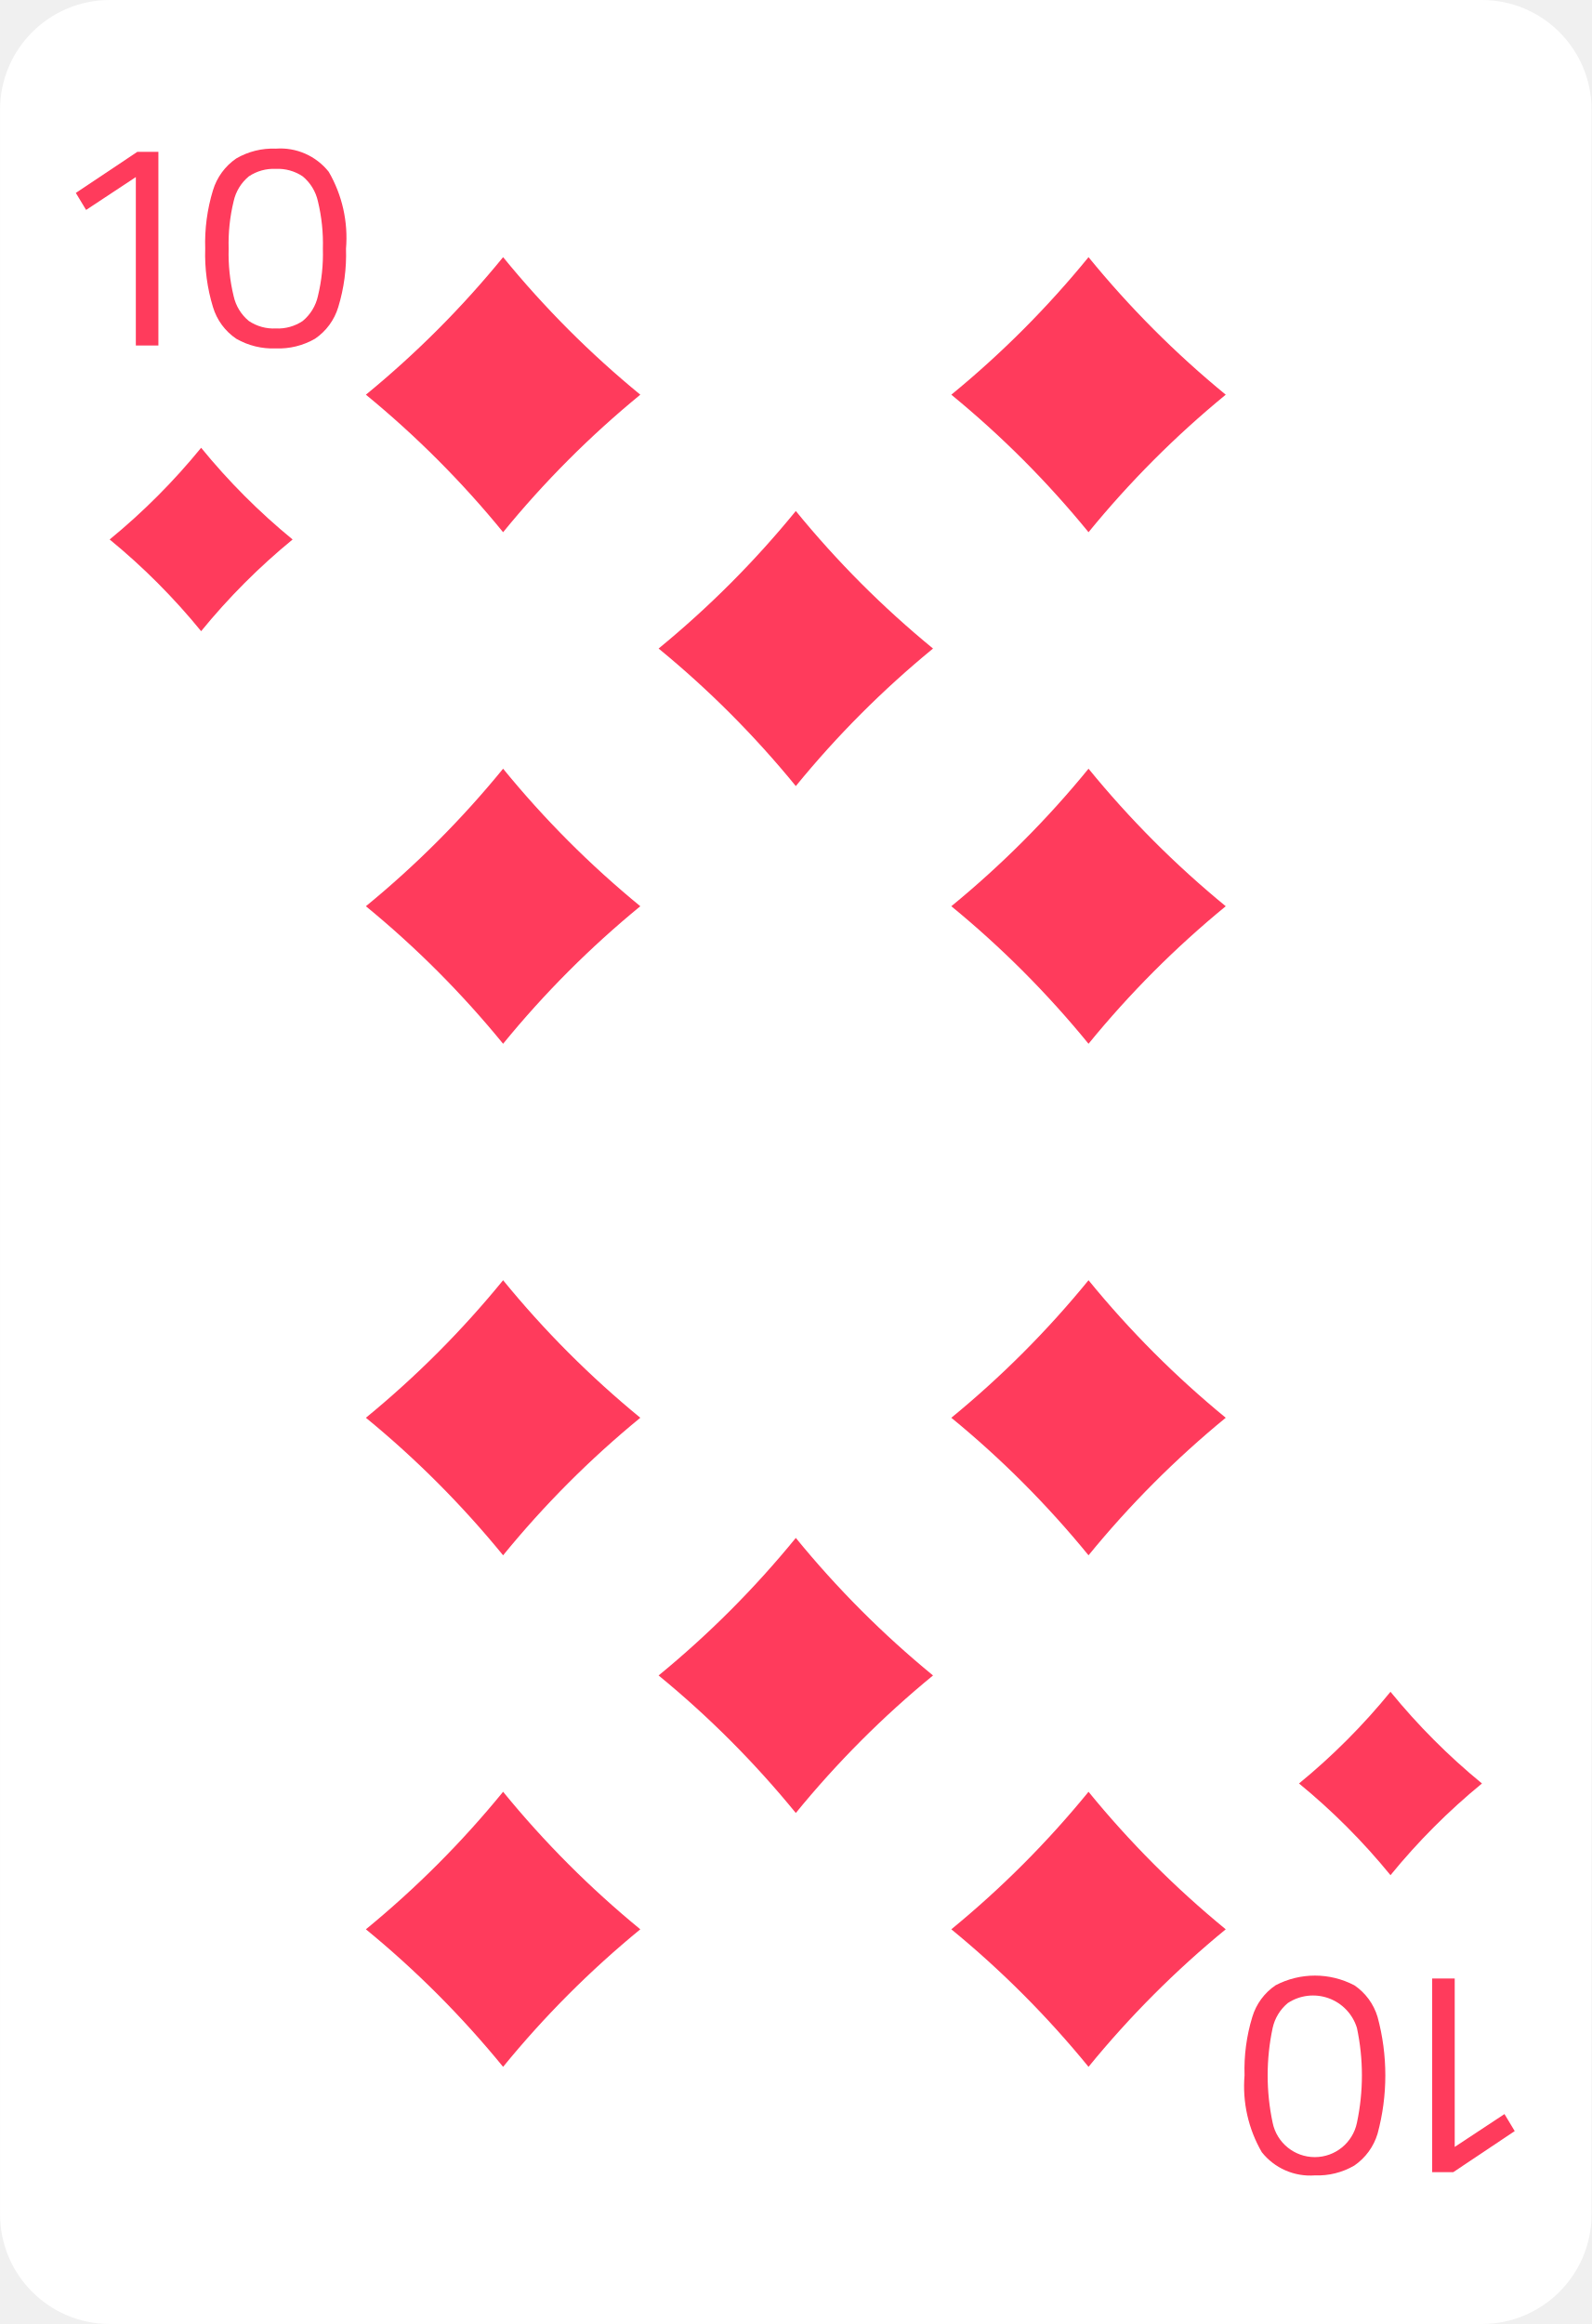
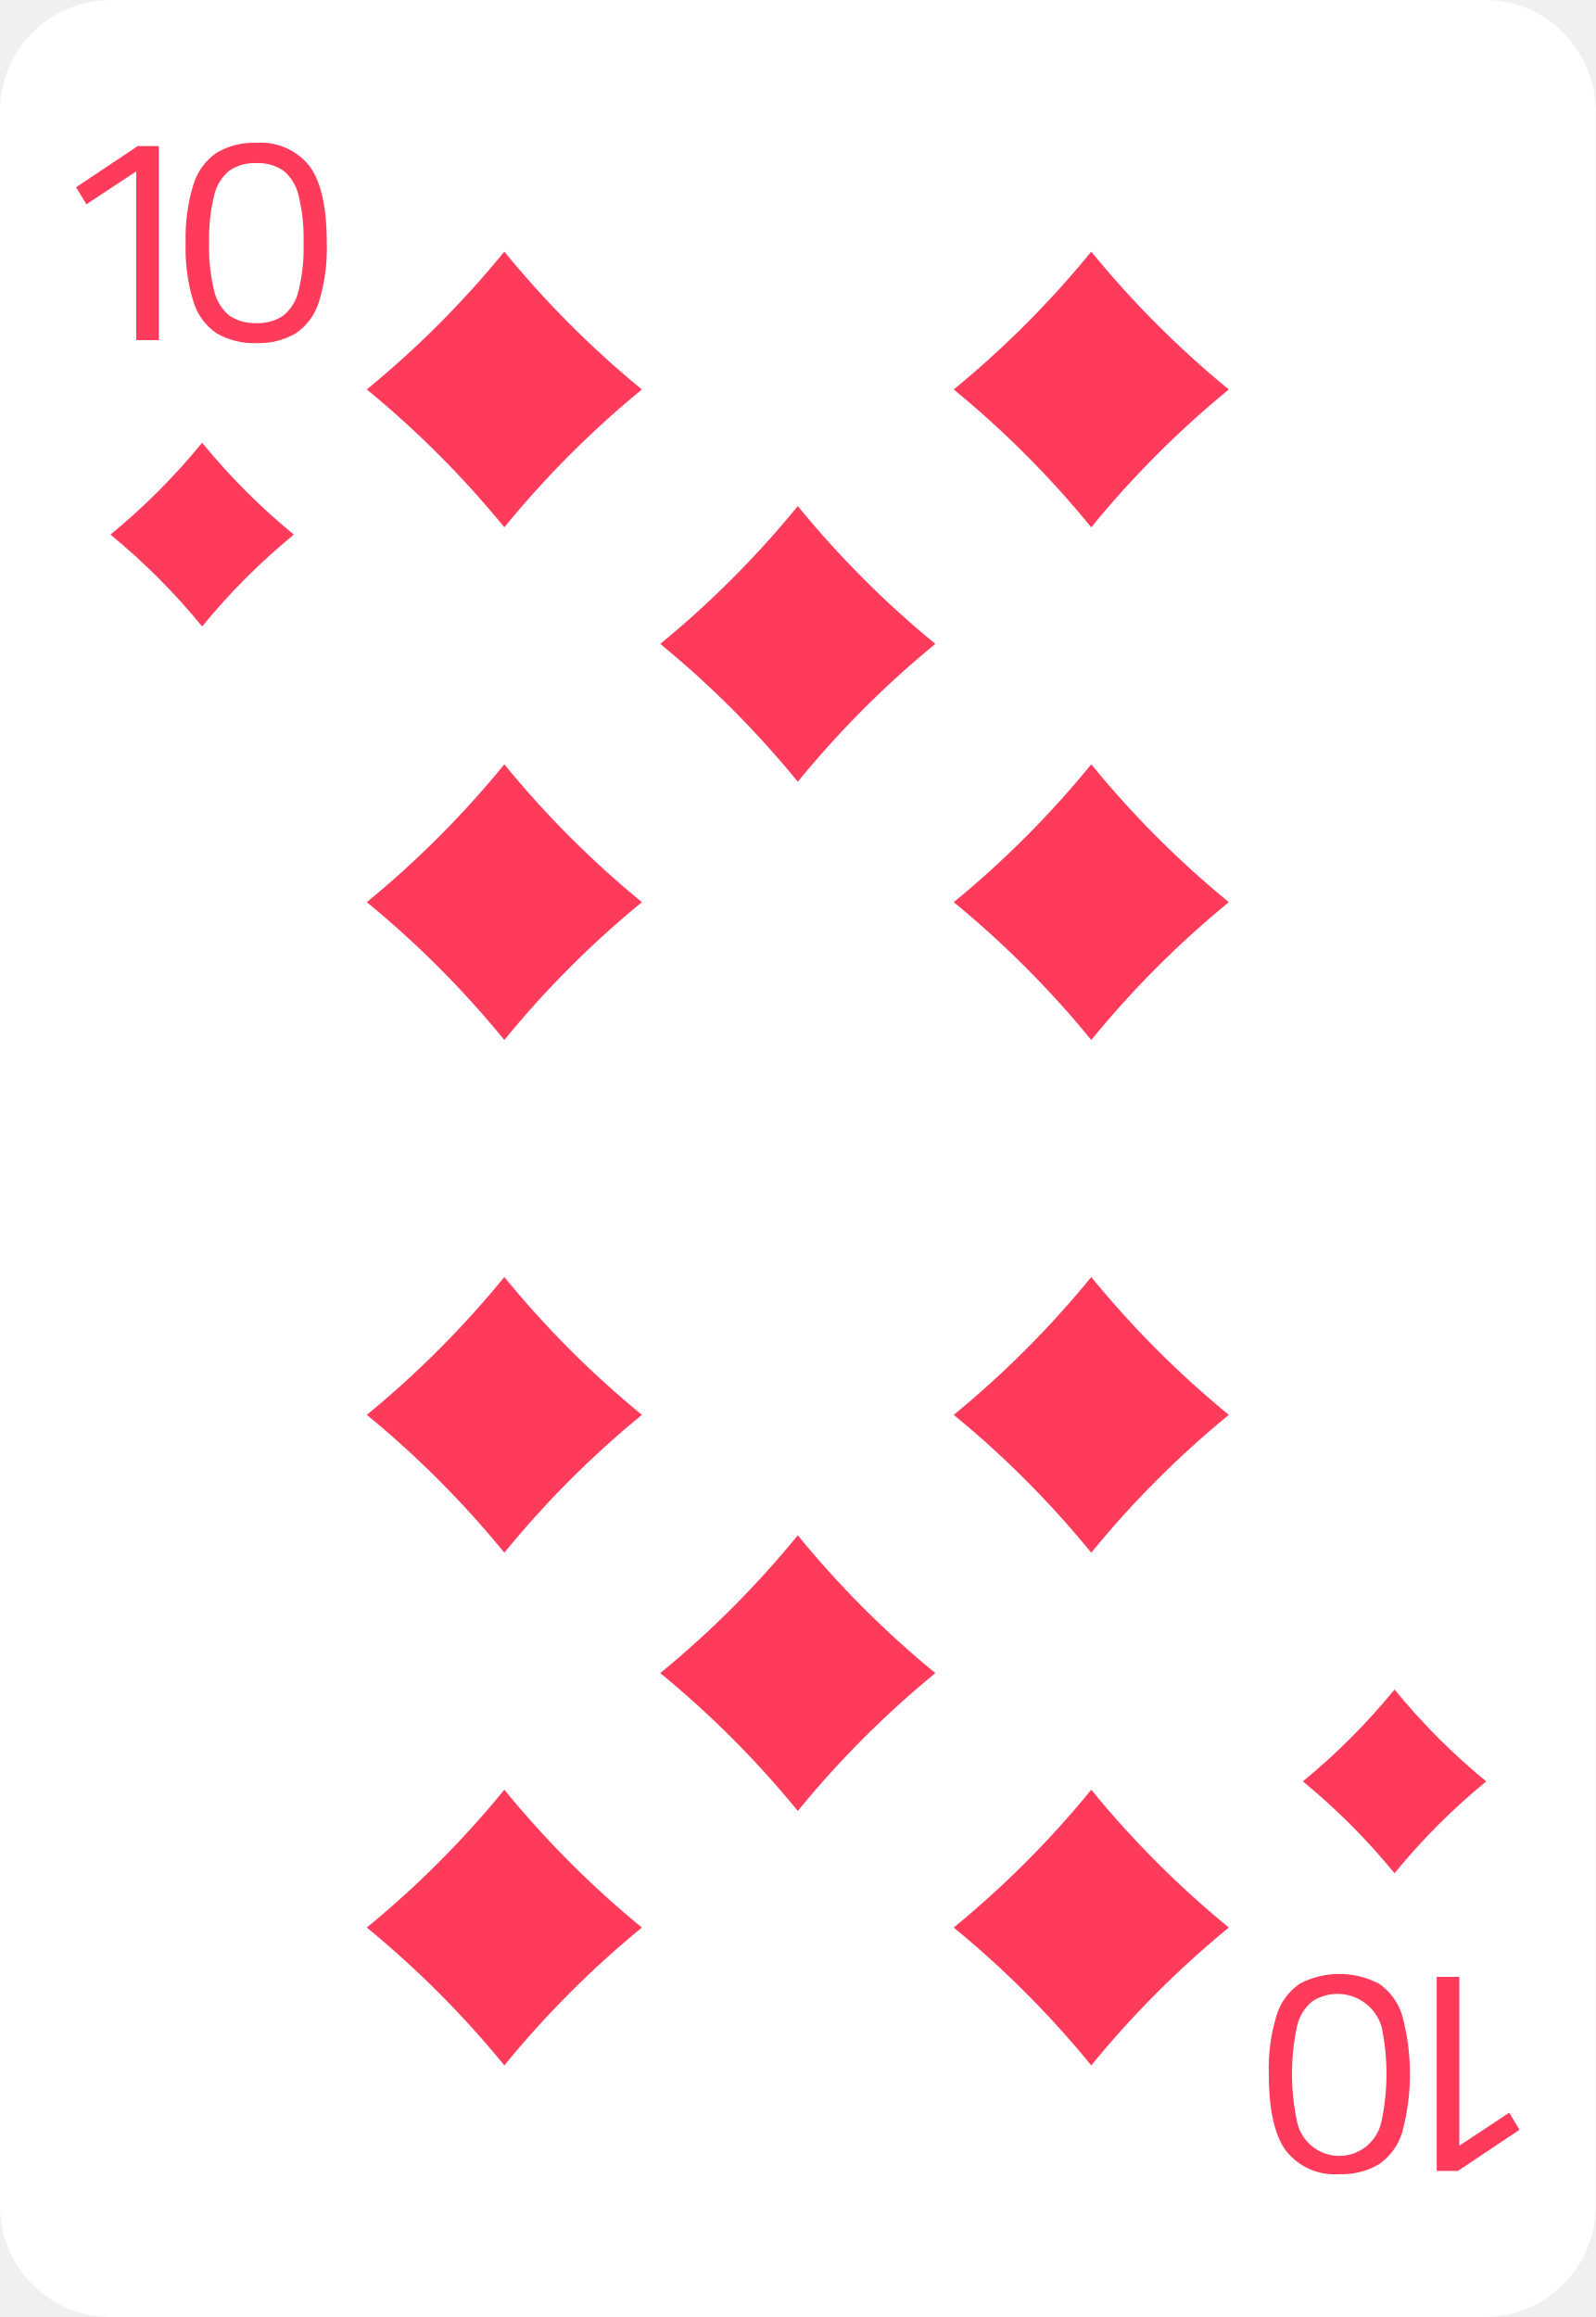
- <svg xmlns="http://www.w3.org/2000/svg" viewBox="0 0 87 127">
+ <svg xmlns="http://www.w3.org/2000/svg" viewBox="0 0 115 167">
  <defs>
    <style>.cls-1{fill:#fff;}.cls-2{fill:#ff3b5c;}</style>
  </defs>
  <g id="artwork">
-     <rect class="cls-1" x="0.002" width="86.995" height="127" rx="6" />
-     <path class="cls-2" d="M7.425,9.677,4.706,11.473l-.561-.93L7.506,8.298H8.658V18.88H7.425Z" />
-     <path class="cls-2" d="M12.914,18.512A3.2,3.2,0,0,1,11.641,16.78a9.843,9.843,0,0,1-.424-3.19,9.849,9.849,0,0,1,.424-3.191,3.24,3.24,0,0,1,1.272-1.739,3.971,3.971,0,0,1,2.16-.537,3.375,3.375,0,0,1,2.896,1.266,7.175,7.175,0,0,1,.944,4.201A9.843,9.843,0,0,1,18.49,16.78a3.2,3.2,0,0,1-1.272,1.732,3.987,3.987,0,0,1-2.144.528A4.022,4.022,0,0,1,12.914,18.512Zm3.632-.971a2.449,2.449,0,0,0,.832-1.362,9.801,9.801,0,0,0,.271-2.589,9.801,9.801,0,0,0-.271-2.589,2.456,2.456,0,0,0-.832-1.363,2.435,2.435,0,0,0-1.472-.409,2.433,2.433,0,0,0-1.472.409,2.445,2.445,0,0,0-.832,1.363,9.795,9.795,0,0,0-.272,2.589,9.795,9.795,0,0,0,.272,2.589,2.438,2.438,0,0,0,.832,1.362,2.433,2.433,0,0,0,1.472.409A2.435,2.435,0,0,0,16.546,17.541Z" />
-     <path class="cls-2" d="M79.516,117.323l2.72-1.795.56.93-3.359,2.245H78.284V108.12h1.232Z" />
-     <path class="cls-2" d="M74.028,108.489a3.191,3.191,0,0,1,1.271,1.731,12.195,12.195,0,0,1,0,6.382,3.237,3.237,0,0,1-1.271,1.74,3.979,3.979,0,0,1-2.16.537,3.376,3.376,0,0,1-2.896-1.267,7.171,7.171,0,0,1-.944-4.2,9.85,9.85,0,0,1,.424-3.191,3.197,3.197,0,0,1,1.272-1.731,4.638,4.638,0,0,1,4.304,0Zm-3.632.97a2.452,2.452,0,0,0-.832,1.363,12.441,12.441,0,0,0,0,5.179,2.352,2.352,0,0,0,4.608,0,12.485,12.485,0,0,0,0-5.179,2.511,2.511,0,0,0-3.776-1.363Z" />
-     <path class="cls-2" d="M10.994,34.492q-1.121-1.374-2.375-2.631-1.252-1.255-2.625-2.38,1.371-1.123,2.625-2.38,1.252-1.255,2.375-2.631,1.121,1.374,2.375,2.631,1.252,1.255,2.625,2.38-1.371,1.123-2.625,2.38Q12.117,33.116,10.994,34.492Z" />
-     <path class="cls-2" d="M76.006,102.473q-1.121-1.374-2.375-2.631-1.252-1.255-2.625-2.38,1.371-1.123,2.625-2.38,1.252-1.255,2.375-2.631,1.121,1.374,2.375,2.631,1.252,1.255,2.625,2.38-1.371,1.123-2.625,2.38Q77.129,101.097,76.006,102.473Z" />
-     <path class="cls-2" d="M27.5,29.084Q25.819,27.024,23.938,25.139,22.059,23.257,20,21.569q2.056-1.685,3.938-3.57,1.878-1.882,3.562-3.946,1.681,2.06,3.562,3.946Q32.941,19.881,35,21.569q-2.056,1.685-3.938,3.57Q29.184,27.021,27.5,29.084Z" />
-     <path class="cls-2" d="M59.5,29.084q-1.682-2.06-3.562-3.946Q54.059,23.257,52,21.569q2.056-1.685,3.938-3.57Q57.816,16.116,59.5,14.053q1.681,2.06,3.562,3.946Q64.941,19.881,67,21.569q-2.056,1.685-3.938,3.57Q61.185,27.021,59.5,29.084Z" />
-     <path class="cls-2" d="M27.5,112.947q-1.682-2.06-3.562-3.946-1.878-1.882-3.938-3.57,2.056-1.685,3.938-3.57,1.878-1.882,3.562-3.946,1.681,2.06,3.562,3.946Q32.941,103.744,35,105.431q-2.056,1.685-3.938,3.57Q29.184,110.883,27.5,112.947Z" />
-     <path class="cls-2" d="M59.5,112.947q-1.682-2.06-3.562-3.946-1.878-1.882-3.938-3.57,2.056-1.685,3.938-3.57Q57.816,99.979,59.5,97.916q1.681,2.06,3.562,3.946Q64.941,103.744,67,105.431q-2.056,1.685-3.938,3.57Q61.185,110.883,59.5,112.947Z" />
-     <path class="cls-2" d="M27.5,57.039q-1.682-2.06-3.562-3.946Q22.059,51.211,20,49.523q2.056-1.685,3.938-3.57,1.878-1.882,3.562-3.946,1.681,2.06,3.562,3.946Q32.941,47.835,35,49.523q-2.056,1.685-3.938,3.57Q29.184,54.975,27.5,57.039Z" />
-     <path class="cls-2" d="M59.5,57.039q-1.682-2.06-3.562-3.946Q54.059,51.211,52,49.523q2.056-1.685,3.938-3.57Q57.816,44.071,59.5,42.007q1.681,2.06,3.562,3.946Q64.941,47.835,67,49.523q-2.056,1.685-3.938,3.57Q61.185,54.975,59.5,57.039Z" />
-     <path class="cls-2" d="M27.5,84.993q-1.682-2.06-3.562-3.946-1.878-1.882-3.938-3.57,2.056-1.685,3.938-3.57Q25.816,72.025,27.5,69.961q1.681,2.06,3.562,3.946Q32.941,75.789,35,77.477q-2.056,1.685-3.938,3.57Q29.184,82.929,27.5,84.993Z" />
-     <path class="cls-2" d="M59.5,84.993q-1.682-2.06-3.562-3.946-1.878-1.882-3.938-3.57,2.056-1.685,3.938-3.57Q57.816,72.025,59.5,69.961q1.681,2.06,3.562,3.946Q64.941,75.789,67,77.477q-2.056,1.685-3.938,3.57Q61.185,82.929,59.5,84.993Z" />
-     <path class="cls-2" d="M43.5,42.957q-1.682-2.06-3.562-3.946Q38.059,37.129,36,35.441q2.056-1.685,3.938-3.57,1.878-1.882,3.562-3.946,1.681,2.06,3.562,3.946Q48.941,33.753,51,35.441q-2.056,1.685-3.938,3.57Q45.184,40.893,43.5,42.957Z" />
-     <path class="cls-2" d="M43.5,99.075q-1.682-2.06-3.562-3.946-1.878-1.882-3.938-3.57,2.056-1.685,3.938-3.57Q41.816,86.107,43.5,84.043q1.681,2.06,3.562,3.946Q48.941,89.871,51,91.559q-2.056,1.685-3.938,3.57Q45.184,97.011,43.5,99.075Z" />
+     <rect class="cls-1" width="115" height="167" rx="8" />
+     <path class="cls-2" d="M14.569,45.154q-1.482-1.816-3.14-3.477-1.655-1.659-3.47-3.146,1.812-1.485,3.47-3.146,1.655-1.659,3.14-3.477,1.482,1.816,3.139,3.477,1.655,1.659,3.47,3.146-1.812,1.485-3.47,3.146Q16.054,43.335,14.569,45.154Z" />
+     <path class="cls-2" d="M100.509,135.018q-1.482-1.816-3.14-3.477-1.655-1.659-3.47-3.146,1.812-1.485,3.47-3.146,1.655-1.659,3.14-3.477,1.482,1.816,3.139,3.477,1.655,1.659,3.47,3.146-1.812,1.485-3.47,3.146Q101.993,133.2,100.509,135.018Z" />
+     <path class="cls-2" d="M9.821,12.35,6.226,14.724l-.741-1.229,4.442-2.968H11.45V24.517H9.821Z" />
+     <path class="cls-2" d="M15.621,24.029A4.235,4.235,0,0,1,13.939,21.739a13.011,13.011,0,0,1-.56-4.217,13.02,13.02,0,0,1,.56-4.219,4.283,4.283,0,0,1,1.682-2.299,5.249,5.249,0,0,1,2.856-.71,4.465,4.465,0,0,1,3.828,1.674q1.249,1.675,1.248,5.554a13.011,13.011,0,0,1-.56,4.217,4.235,4.235,0,0,1-1.682,2.29,5.271,5.271,0,0,1-2.834.699A5.317,5.317,0,0,1,15.621,24.029Zm4.801-1.282a3.246,3.246,0,0,0,1.1-1.802,12.955,12.955,0,0,0,.359-3.423,12.955,12.955,0,0,0-.359-3.423,3.246,3.246,0,0,0-1.1-1.802,3.228,3.228,0,0,0-1.945-.541,3.225,3.225,0,0,0-1.945.541,3.232,3.232,0,0,0-1.1,1.802,12.948,12.948,0,0,0-.36,3.423,12.948,12.948,0,0,0,.36,3.423,3.232,3.232,0,0,0,1.1,1.802,3.225,3.225,0,0,0,1.945.539A3.228,3.228,0,0,0,20.422,22.747Z" />
+     <path class="cls-2" d="M105.179,154.65l3.595-2.374.741,1.229-4.442,2.968H103.55V142.483h1.629Z" />
+     <path class="cls-2" d="M99.379,142.971a4.235,4.235,0,0,1,1.682,2.29,16.157,16.157,0,0,1,0,8.436,4.283,4.283,0,0,1-1.682,2.299,5.249,5.249,0,0,1-2.856.71,4.465,4.465,0,0,1-3.828-1.674q-1.249-1.675-1.248-5.554a13.011,13.011,0,0,1,.56-4.217,4.235,4.235,0,0,1,1.682-2.29,6.141,6.141,0,0,1,5.689,0Zm-4.801,1.282a3.246,3.246,0,0,0-1.1,1.802,16.503,16.503,0,0,0,0,6.846,3.108,3.108,0,0,0,6.091,0,16.446,16.446,0,0,0,0-6.846,3.32,3.32,0,0,0-4.991-1.802Z" />
+     <path class="cls-2" d="M36.349,38.006q-2.223-2.724-4.709-5.216-2.483-2.488-5.205-4.719,2.718-2.227,5.205-4.719,2.483-2.488,4.709-5.216,2.223,2.724,4.709,5.216,2.483,2.488,5.205,4.719-2.718,2.227-5.205,4.719Q38.576,35.278,36.349,38.006Z" />
+     <path class="cls-2" d="M78.651,38.006q-2.223-2.724-4.709-5.216-2.483-2.488-5.205-4.719,2.718-2.227,5.205-4.719,2.483-2.488,4.709-5.216,2.223,2.724,4.709,5.216,2.483,2.488,5.205,4.719-2.718,2.227-5.205,4.719Q80.877,35.278,78.651,38.006Z" />
+     <path class="cls-2" d="M36.349,148.865q-2.223-2.724-4.709-5.216-2.483-2.488-5.205-4.719,2.718-2.227,5.205-4.719,2.483-2.488,4.709-5.216,2.223,2.724,4.709,5.216,2.483,2.488,5.205,4.719-2.718,2.227-5.205,4.719Q38.576,146.137,36.349,148.865Z" />
+     <path class="cls-2" d="M78.651,148.865q-2.223-2.724-4.709-5.216-2.483-2.488-5.205-4.719,2.718-2.227,5.205-4.719,2.483-2.488,4.709-5.216,2.223,2.724,4.709,5.216,2.483,2.488,5.205,4.719-2.718,2.227-5.205,4.719Q80.877,146.137,78.651,148.865Z" />
+     <path class="cls-2" d="M36.349,74.959q-2.223-2.724-4.709-5.216-2.483-2.488-5.205-4.719,2.718-2.227,5.205-4.719,2.483-2.488,4.709-5.216,2.223,2.724,4.709,5.216,2.483,2.488,5.205,4.719-2.718,2.227-5.205,4.719Q38.576,72.231,36.349,74.959Z" />
+     <path class="cls-2" d="M78.651,74.959q-2.223-2.724-4.709-5.216-2.483-2.488-5.205-4.719,2.718-2.227,5.205-4.719,2.483-2.488,4.709-5.216,2.223,2.724,4.709,5.216,2.483,2.488,5.205,4.719-2.718,2.227-5.205,4.719Q80.877,72.231,78.651,74.959Z" />
+     <path class="cls-2" d="M36.349,111.912q-2.223-2.724-4.709-5.216-2.483-2.488-5.205-4.719,2.718-2.227,5.205-4.719,2.483-2.488,4.709-5.216,2.223,2.724,4.709,5.216,2.483,2.488,5.205,4.719-2.718,2.227-5.205,4.719Q38.576,109.184,36.349,111.912Z" />
+     <path class="cls-2" d="M78.651,111.912q-2.223-2.724-4.709-5.216-2.483-2.488-5.205-4.719,2.718-2.227,5.205-4.719,2.483-2.488,4.709-5.216,2.223,2.724,4.709,5.216,2.483,2.488,5.205,4.719-2.718,2.227-5.205,4.719Q80.877,109.184,78.651,111.912Z" />
+     <path class="cls-2" d="M57.5,56.344q-2.223-2.724-4.709-5.216-2.483-2.488-5.205-4.719,2.718-2.227,5.205-4.719,2.483-2.488,4.709-5.216,2.223,2.724,4.709,5.216,2.483,2.488,5.205,4.719-2.718,2.227-5.205,4.719Q59.727,53.616,57.5,56.344Z" />
+     <path class="cls-2" d="M57.5,130.526q-2.223-2.724-4.709-5.216-2.483-2.488-5.205-4.719,2.718-2.227,5.205-4.719,2.483-2.488,4.709-5.216,2.223,2.724,4.709,5.216,2.483,2.488,5.205,4.719-2.718,2.227-5.205,4.719Q59.727,127.798,57.5,130.526Z" />
  </g>
</svg>
